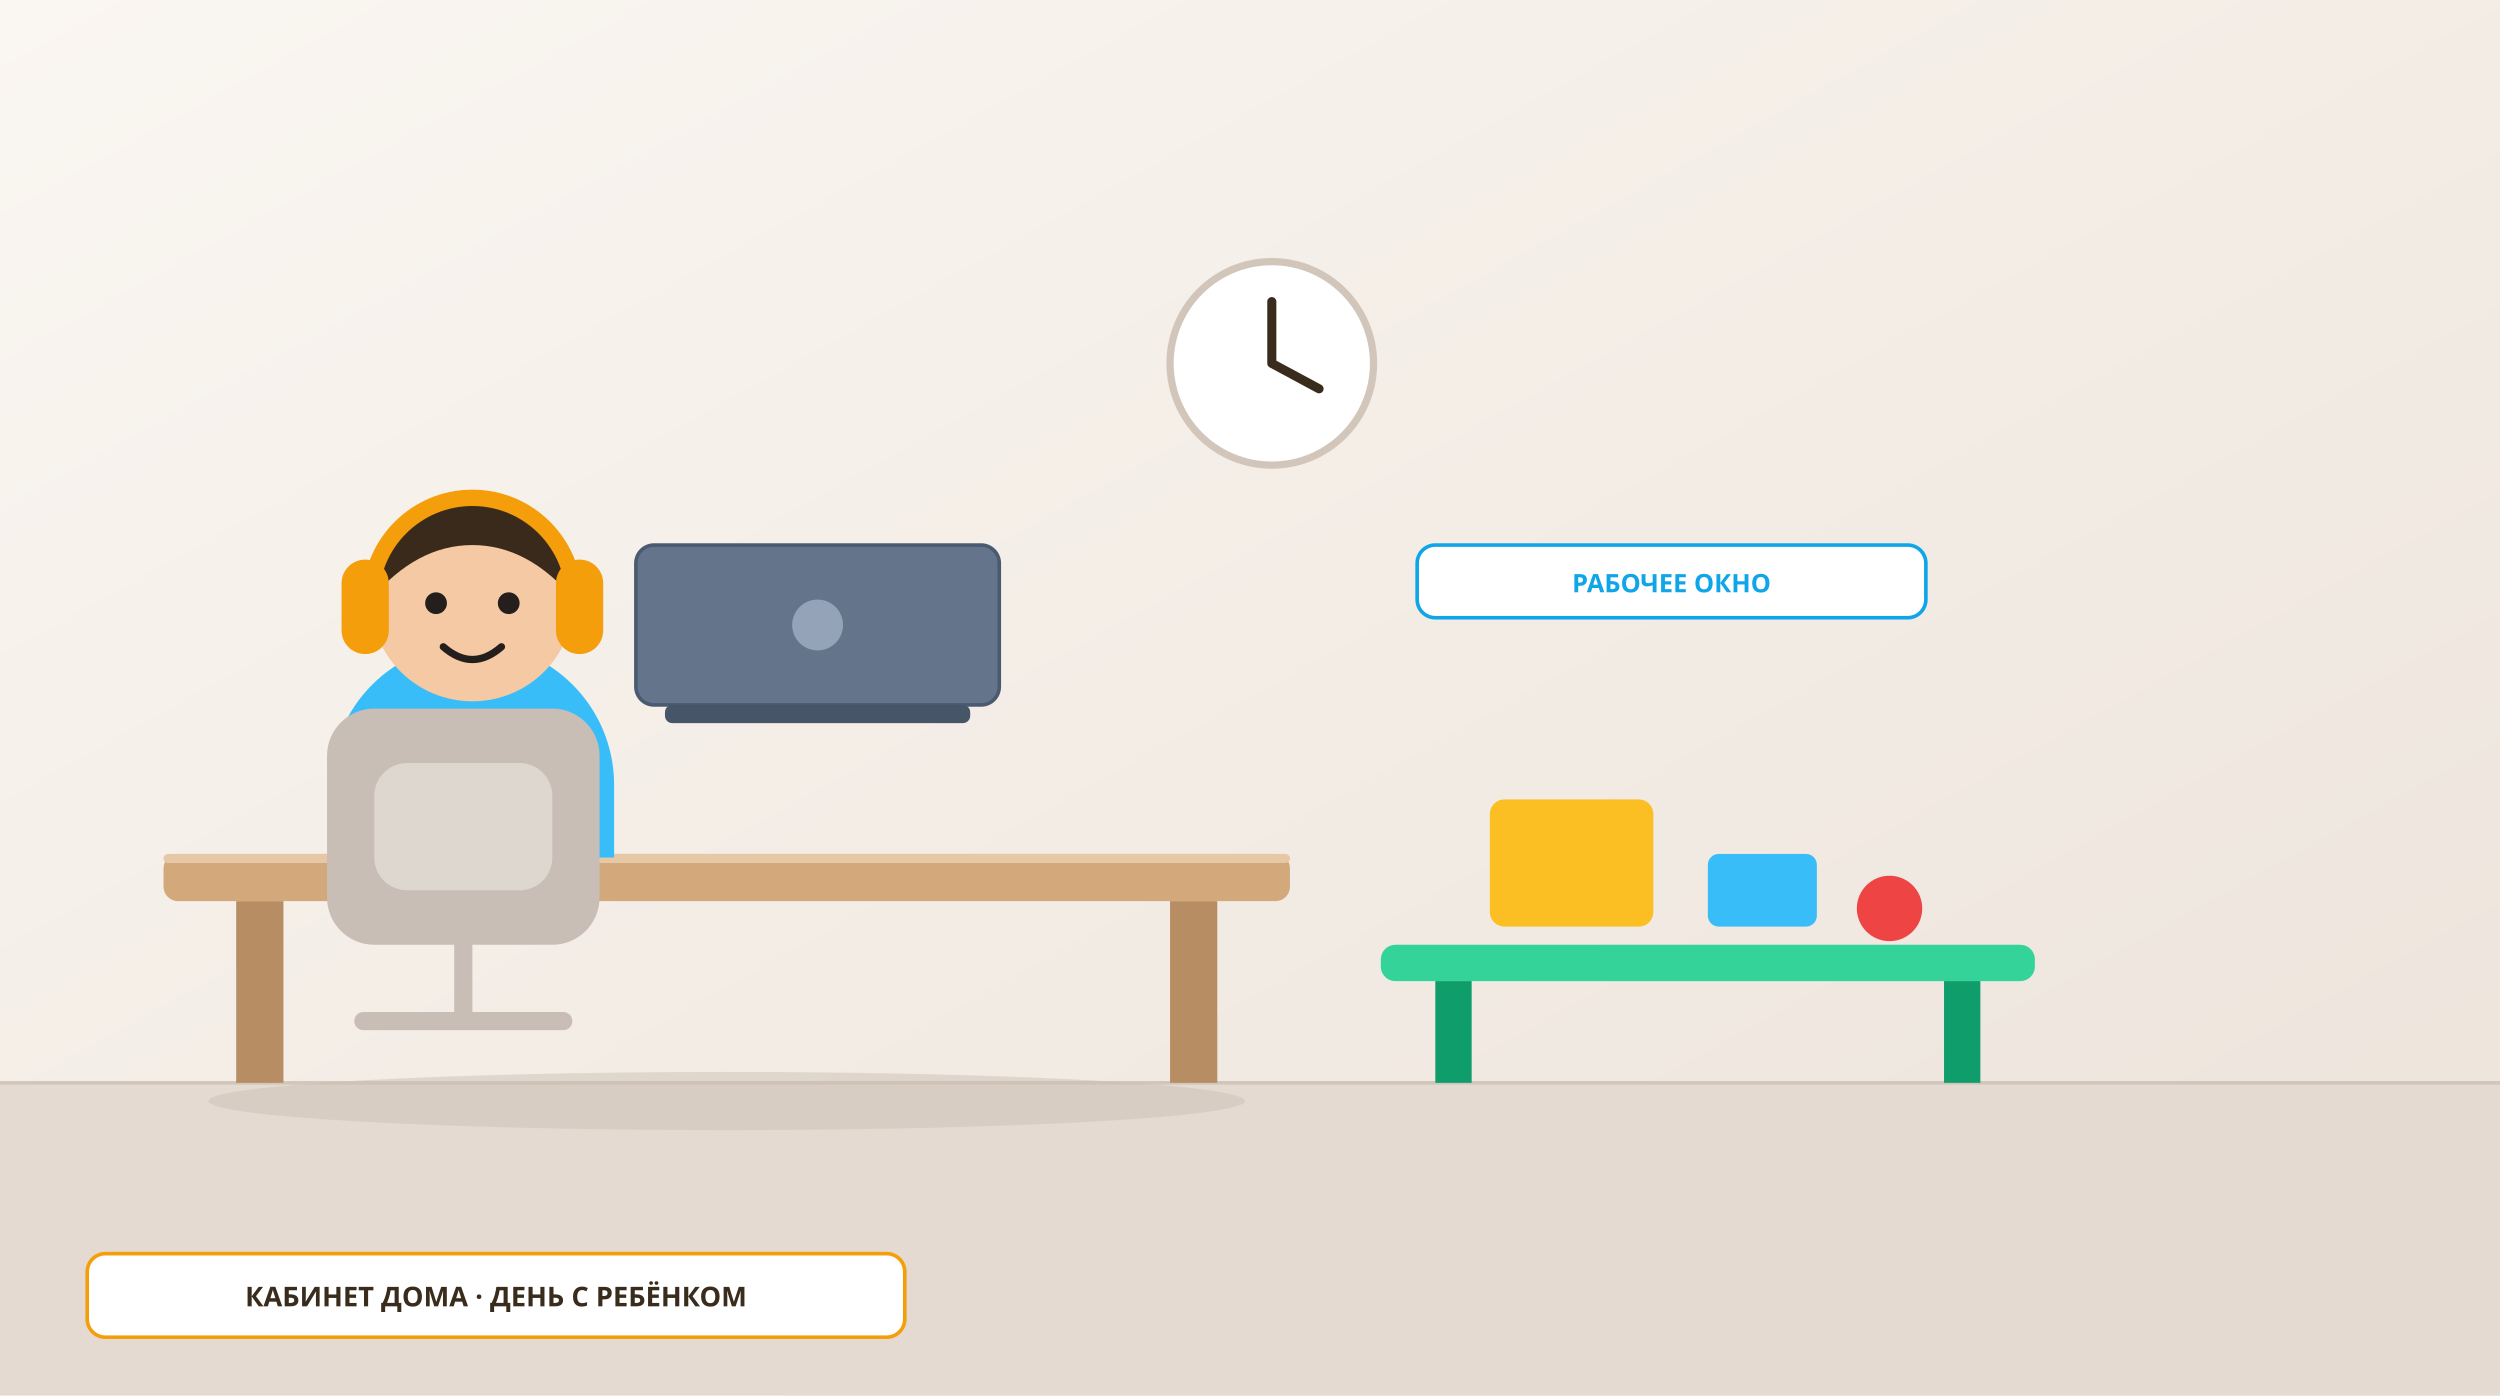
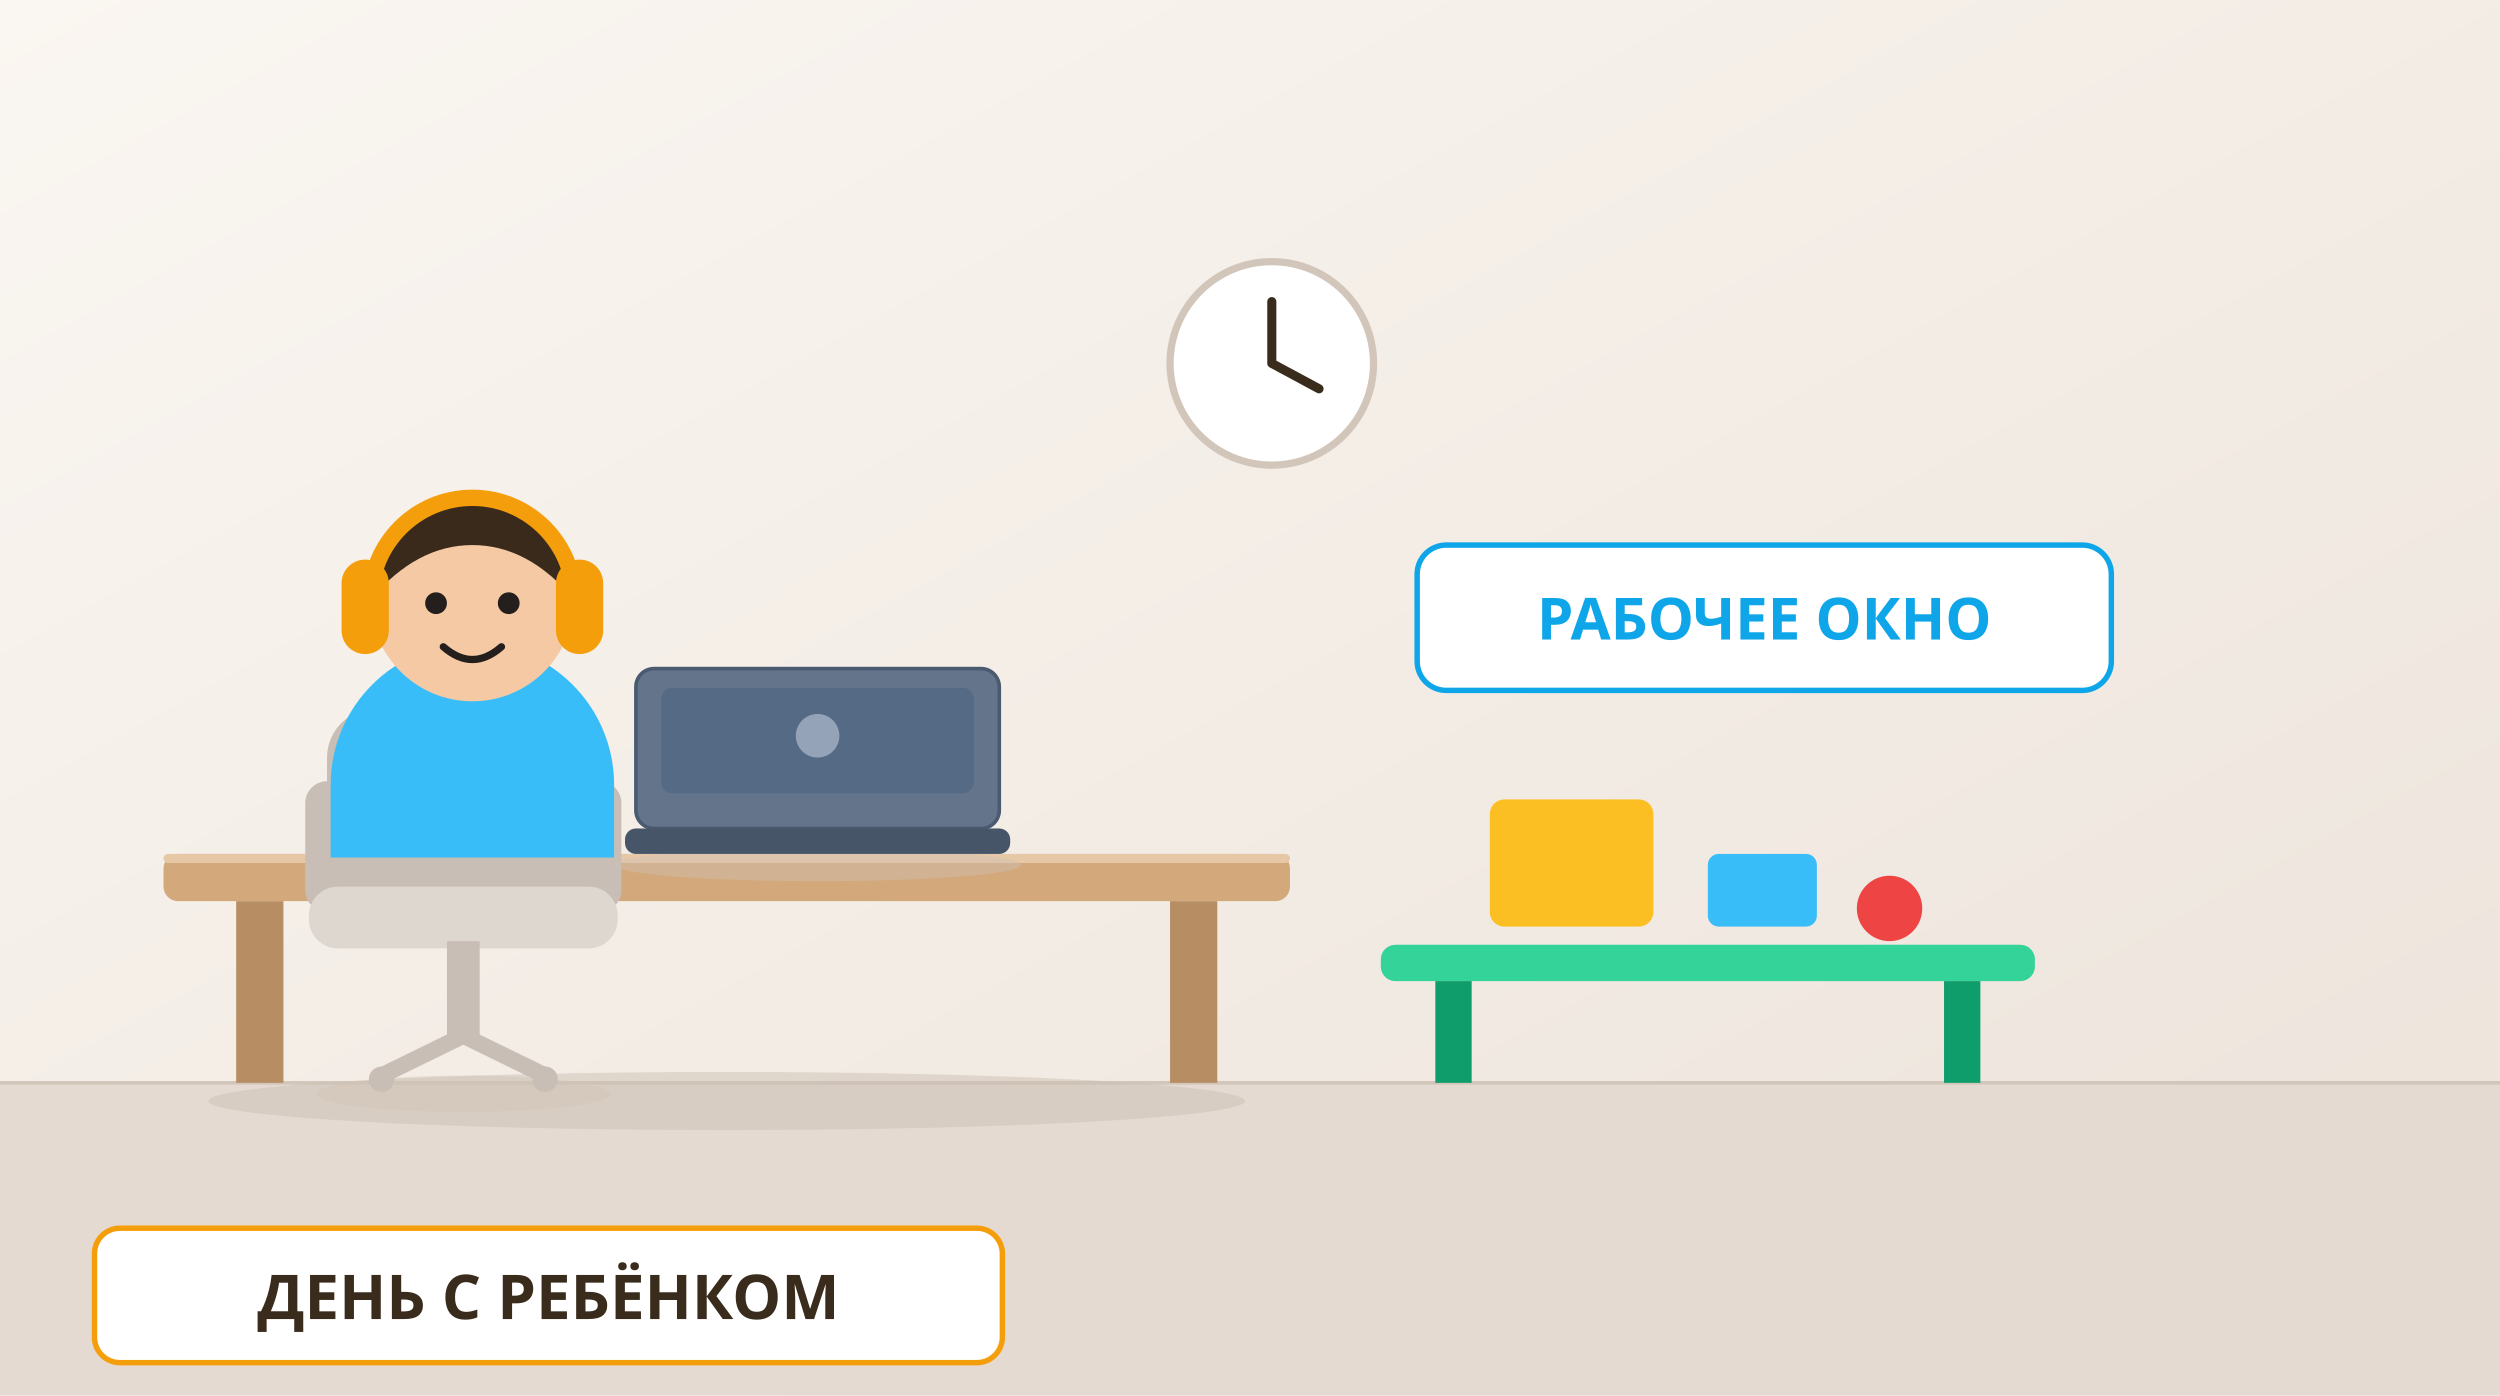
<svg xmlns="http://www.w3.org/2000/svg" viewBox="0 0 1376 768" width="1376" height="768">
  <defs>
    <linearGradient id="bg" x1="0%" y1="0%" x2="100%" y2="100%">
      <stop offset="0%" stop-color="#faf6f1" />
      <stop offset="100%" stop-color="#ece3da" />
    </linearGradient>
  </defs>
  <rect width="1376" height="768" fill="url(#bg)" />
  <rect x="0" y="596" width="1376" height="172" fill="#e4dad1" />
  <line x1="0" y1="596" x2="1376" y2="596" stroke="#d2c6bb" stroke-width="2" />
  <ellipse cx="400" cy="606" rx="285.2" ry="16" fill="#cdc0b5" fill-opacity="0.5" />
  <rect x="90" y="470" width="620" height="26" rx="8" fill="#d3a97c" />
  <rect x="90" y="470" width="620" height="5" rx="2.5" fill="#e6c8a6" />
  <rect x="130" y="496" width="26" height="100" fill="#b78e63" />
  <rect x="644" y="496" width="26" height="100" fill="#b78e63" />
+   <ellipse cx="255" cy="602" rx="81" ry="10" fill="#cdc0b5" fill-opacity="0.35" />
+   <rect x="180" y="390" width="150" height="104" rx="27" fill="#c8beb5" />
+   <rect x="168" y="430" width="24" height="72" rx="12" fill="#c8beb5" />
+   <rect x="318" y="430" width="24" height="72" rx="12" fill="#c8beb5" />
+   <rect x="170" y="488" width="170" height="34" rx="16" fill="#ded7d0" />
+   <rect x="246" y="518" width="18" height="54" fill="#c8beb5" />
+   <path d="M255 570 l-45 22 M255 570 l45 22" stroke="#c8beb5" stroke-width="9" stroke-linecap="round" />
+   <circle cx="210" cy="594" r="7" fill="#c8beb5" />
+   <circle cx="300" cy="594" r="7" fill="#c8beb5" />
  <path d="M182 472 v-40 a78 78 0 0 1 156 0 v40 z" fill="#38bdf8" />
  <circle cx="260" cy="330" r="56" fill="#f5c9a3" />
  <path d="M204 330 a56 56 0 0 1 112 0 q-25.2 -30 -56 -30 q-30.8 0 -56 30 z" fill="#3a2a1c" />
  <circle cx="240" cy="332" r="6" fill="#241f1c" />
  <circle cx="280" cy="332" r="6" fill="#241f1c" />
  <path d="M244 356 q16 14 32 0" fill="none" stroke="#241f1c" stroke-width="4" stroke-linecap="round" />
  <path d="M204 330 a56 56 0 0 1 112 0" fill="none" stroke="#f59e0b" stroke-width="9" stroke-linecap="round" />
  <rect x="188" y="308" width="26" height="52" rx="13" fill="#f59e0b" />
  <rect x="306" y="308" width="26" height="52" rx="13" fill="#f59e0b" />
-   <rect x="180" y="390" width="150" height="130" rx="26" fill="#c8beb5" />
-   <rect x="206" y="420" width="98" height="70" rx="18" fill="#ded7d0" />
-   <path d="M255 520 v42 M200 562 h110" stroke="#c8beb5" stroke-width="10" stroke-linecap="round" />
-   <rect x="350" y="300" width="200" height="88" rx="10" fill="#64748b" stroke="#4a5a70" stroke-width="2" />
-   <circle cx="450" cy="344" r="14" fill="#94a3b8" />
-   <rect x="366" y="388" width="168" height="10" rx="4" fill="#475569" />
+   <ellipse cx="450" cy="476" rx="112" ry="9" fill="#cdc0b5" fill-opacity="0.4" />
+   <rect x="350" y="368" width="200" height="88" rx="10" fill="#64748b" stroke="#4a5a70" stroke-width="2" />
+   <rect x="364" y="378.56" width="172" height="58.08" rx="6" fill="#546a85" />
+   <circle cx="450" cy="404.96" r="12" fill="#94a3b8" />
+   <rect x="344" y="456" width="212" height="14" rx="6" fill="#475569" />
  <rect x="760" y="520" width="360" height="20" rx="8" fill="#34d399" />
  <rect x="790" y="540" width="20" height="56" fill="#0f9d6b" />
  <rect x="1070" y="540" width="20" height="56" fill="#0f9d6b" />
  <rect x="820" y="440" width="90" height="70" rx="8" fill="#fbbf24" />
  <rect x="940" y="470" width="60" height="40" rx="6" fill="#38bdf8" />
  <circle cx="1040" cy="500" r="18" fill="#ef4444" />
  <circle cx="700" cy="200" r="56" fill="#ffffff" stroke="#d2c6bb" stroke-width="4" />
  <path d="M700 200 v-34 M700 200 l26 14" stroke="#3a2c1c" stroke-width="5" stroke-linecap="round" />
-   <rect x="780" y="300" width="280" height="40" rx="10" fill="#ffffff" stroke="#0ea5e9" stroke-width="2" />
-   <text x="920" y="326" font-family="system-ui, sans-serif" font-size="14" font-weight="800" fill="#0ea5e9" text-anchor="middle">РАБОЧЕЕ ОКНО</text>
-   <rect x="48" y="690" width="450" height="46" rx="10" fill="#ffffff" stroke="#f59e0b" stroke-width="2" />
-   <text x="273" y="719" font-family="system-ui, sans-serif" font-size="15" font-weight="700" fill="#3a2c1c" text-anchor="middle">КАБИНЕТ ДОМА · ДЕНЬ С РЕБЁНКОМ</text>
+   <rect x="780" y="300" width="382.08" height="80" rx="16" fill="#ffffff" stroke="#0ea5e9" stroke-width="3" />
+   <text x="971.04" y="352" font-family="system-ui, sans-serif" font-size="32" font-weight="800" fill="#0ea5e9" text-anchor="middle">РАБОЧЕЕ ОКНО</text>
+   <rect x="52" y="676" width="499.7" height="74" rx="14" fill="#ffffff" stroke="#f59e0b" stroke-width="3" />
+   <text x="301.85" y="726" font-family="system-ui, sans-serif" font-size="34" font-weight="800" fill="#3a2c1c" text-anchor="middle">ДЕНЬ С РЕБЁНКОМ</text>
</svg>
